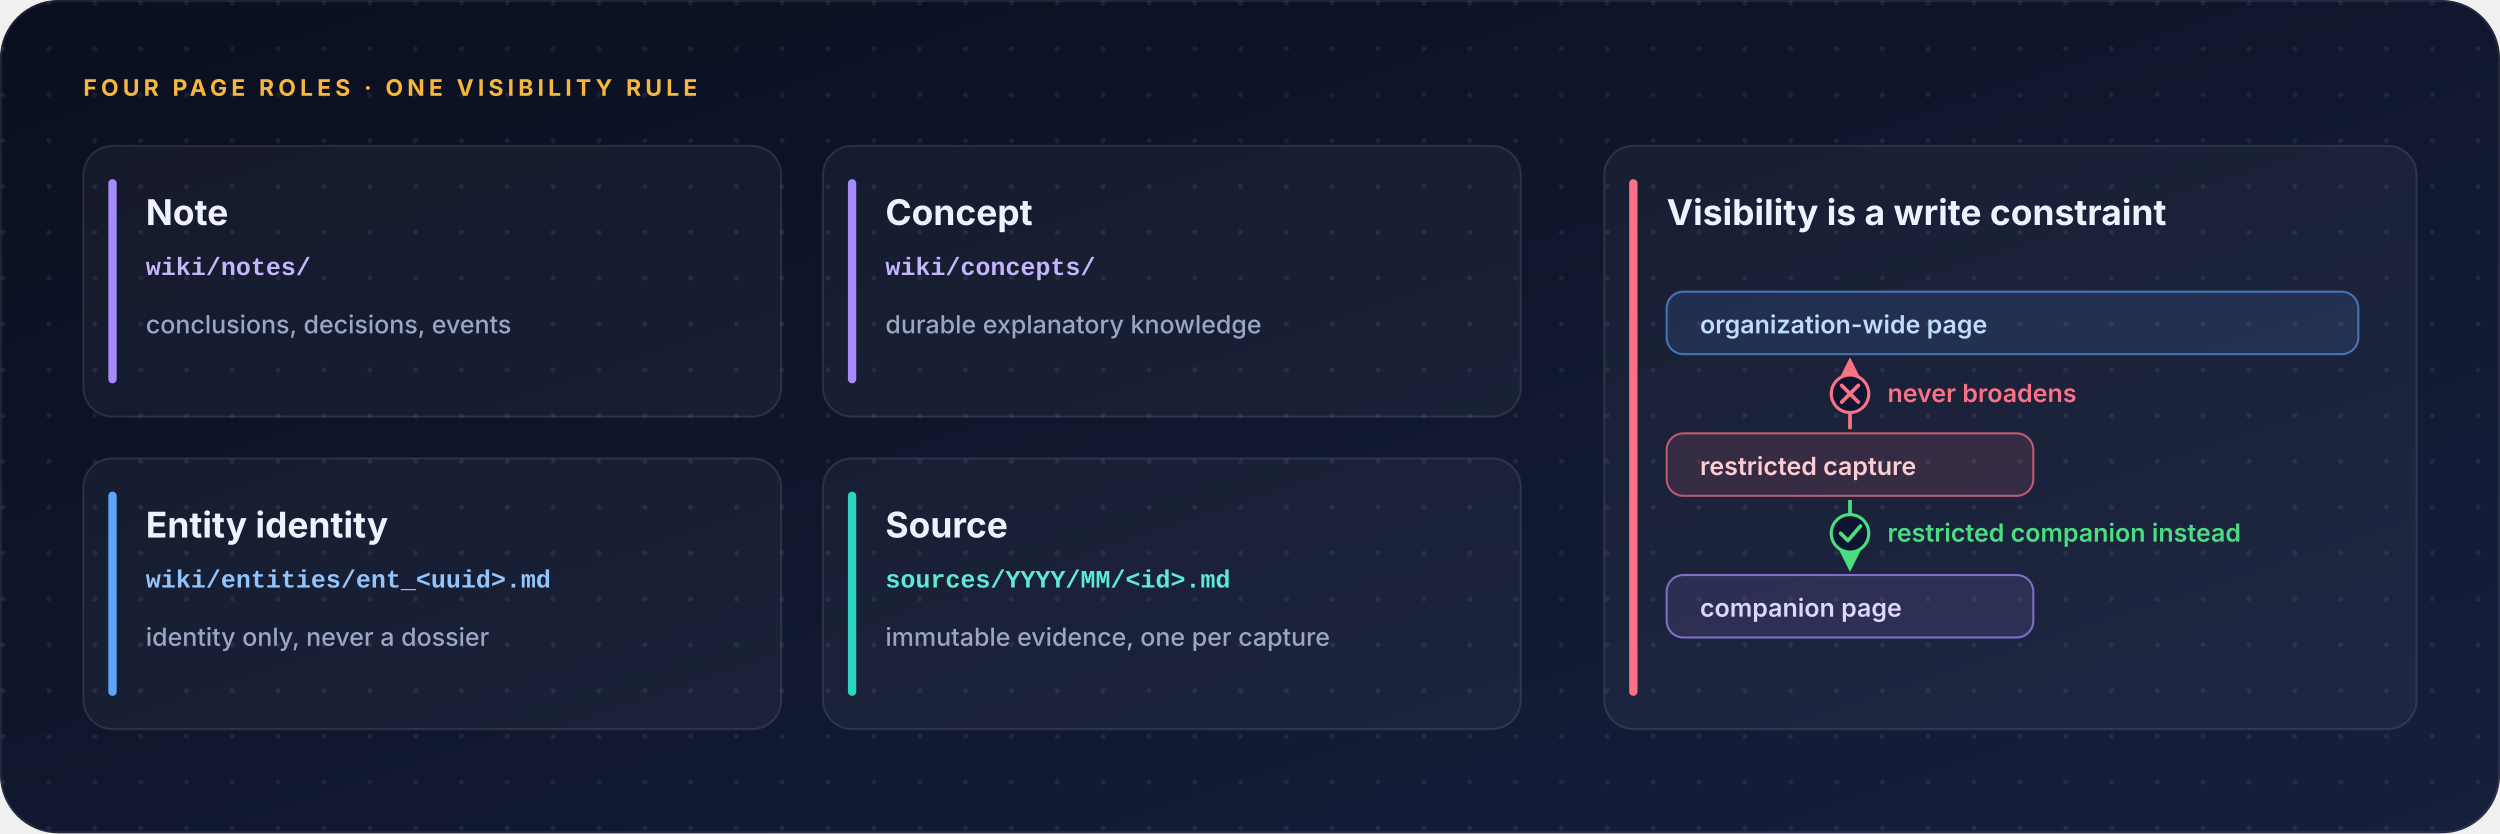
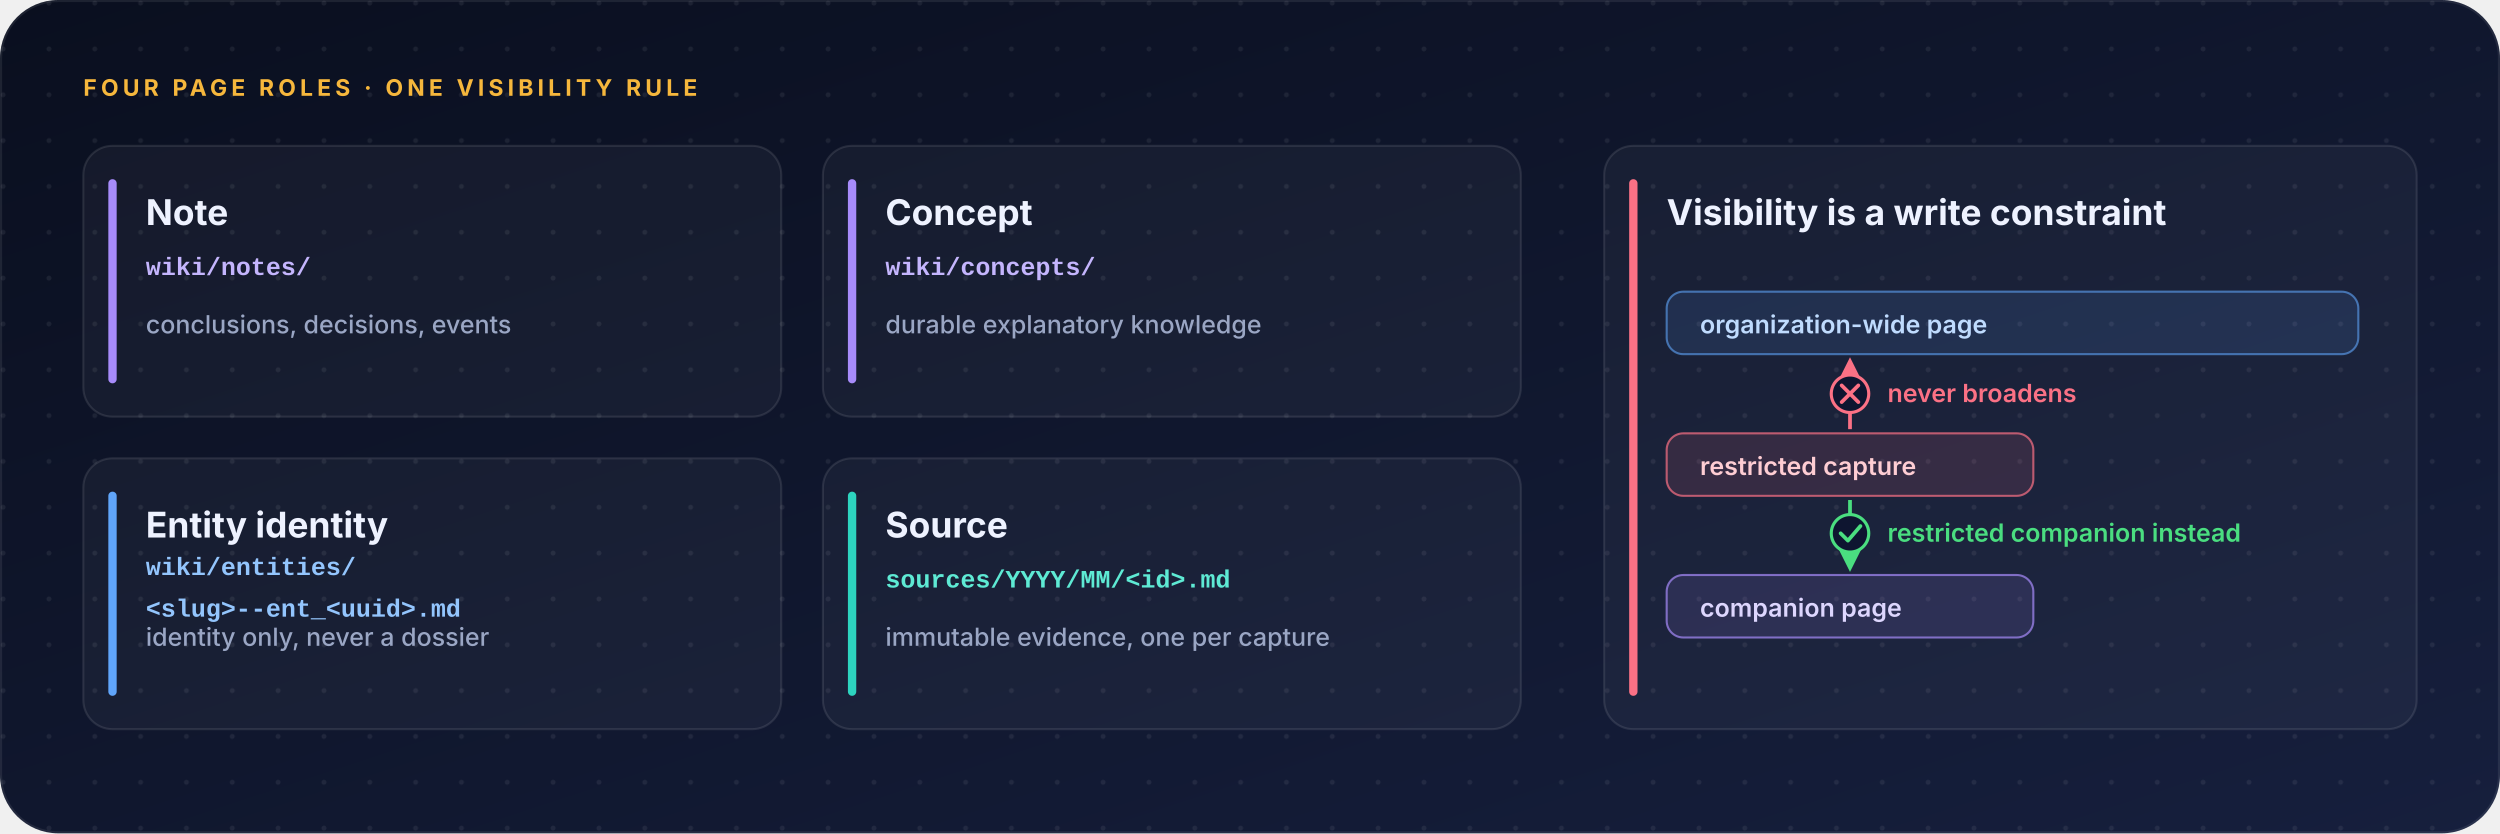
<svg xmlns="http://www.w3.org/2000/svg" viewBox="0 0 1200 400" width="1200" height="400" role="img" aria-label="The knowledge model: notes, concepts, entity identities, immutable sources, and the rule that visibility is a write constraint">
  <defs>
    <linearGradient id="bg" x1="0" y1="0" x2="1" y2="1">
      <stop offset="0" stop-color="#0A0F1F" />
      <stop offset="1" stop-color="#161F3D" />
    </linearGradient>
    <pattern id="dots" width="22" height="22" patternUnits="userSpaceOnUse">
      <circle cx="1.5" cy="1.5" r="1.2" fill="#FFFFFF" fill-opacity="0.07" />
    </pattern>
    <marker id="arrowRose" viewBox="0 0 10 10" refX="8" refY="5" markerWidth="7" markerHeight="7" orient="auto-start-reverse">
      <path d="M0 0 L10 5 L0 10 z" fill="#FB7185" />
    </marker>
    <marker id="arrowGreen" viewBox="0 0 10 10" refX="8" refY="5" markerWidth="7" markerHeight="7" orient="auto-start-reverse">
      <path d="M0 0 L10 5 L0 10 z" fill="#4ADE80" />
    </marker>
    <style>
      .sans { font-family: ui-sans-serif, -apple-system, BlinkMacSystemFont, "Segoe UI", Inter, Helvetica, Arial, sans-serif; }
      .mono { font-family: ui-monospace, "SF Mono", Menlo, Consolas, "Liberation Mono", monospace; }
      .k { font-size: 11px; font-weight: 700; fill: #F6B73C; letter-spacing: 2px; }
      .h { font-size: 17px; font-weight: 700; fill: #EEF2FF; }
      .s { font-size: 12px; font-weight: 500; fill: #9AA6C4; }
      .p { font-size: 12px; font-weight: 600; }
      .chip { font-size: 10.5px; font-weight: 600; }
      .card { fill: #FFFFFF; fill-opacity: 0.04; stroke: #FFFFFF; stroke-opacity: 0.10; }
    </style>
  </defs>
  <rect width="1200" height="400" rx="28" fill="url(#bg)" />
  <rect width="1200" height="400" rx="28" fill="url(#dots)" />
  <rect x="0.5" y="0.5" width="1199" height="399" rx="27.5" fill="none" stroke="#FFFFFF" stroke-opacity="0.08" />
  <text x="40" y="46" class="sans k">FOUR PAGE ROLES · ONE VISIBILITY RULE</text>
  <g class="sans">
    <rect x="40" y="70" width="335" height="130" rx="14" class="card" />
    <rect x="52" y="86" width="4" height="98" rx="2" fill="#A78BFA" />
    <text x="70" y="108" class="h">Note</text>
    <text x="70" y="132" class="mono p" fill="#C4B5FD">wiki/notes/</text>
    <text x="70" y="160" class="s">conclusions, decisions, events</text>
    <rect x="395" y="70" width="335" height="130" rx="14" class="card" />
    <rect x="407" y="86" width="4" height="98" rx="2" fill="#A78BFA" />
    <text x="425" y="108" class="h">Concept</text>
    <text x="425" y="132" class="mono p" fill="#C4B5FD">wiki/concepts/</text>
    <text x="425" y="160" class="s">durable explanatory knowledge</text>
    <rect x="40" y="220" width="335" height="130" rx="14" class="card" />
    <rect x="52" y="236" width="4" height="98" rx="2" fill="#60A5FA" />
    <text x="70" y="258" class="h">Entity identity</text>
-     <text x="70" y="282" class="mono p" fill="#93C5FD">wiki/entities/ent_&lt;uuid&gt;.md</text>
+     <text x="70" y="276" class="mono p" fill="#93C5FD">wiki/entities/</text>
+     <text x="70" y="296" class="mono p" fill="#93C5FD">&lt;slug&gt;--ent_&lt;uuid&gt;.md</text>
    <text x="70" y="310" class="s">identity only, never a dossier</text>
    <rect x="395" y="220" width="335" height="130" rx="14" class="card" />
    <rect x="407" y="236" width="4" height="98" rx="2" fill="#2DD4BF" />
    <text x="425" y="258" class="h">Source</text>
    <text x="425" y="282" class="mono p" fill="#5EEAD4">sources/YYYY/MM/&lt;id&gt;.md</text>
    <text x="425" y="310" class="s">immutable evidence, one per capture</text>
  </g>
  <g class="sans">
    <rect x="770" y="70" width="390" height="280" rx="14" class="card" />
    <rect x="782" y="86" width="4" height="248" rx="2" fill="#FB7185" />
    <text x="800" y="108" class="h">Visibility is a write constraint</text>
    <rect x="800" y="140" width="332" height="30" rx="8" fill="#60A5FA" fill-opacity="0.12" stroke="#60A5FA" stroke-opacity="0.6" />
    <text x="816" y="160" class="p" fill="#BFDBFE">organization-wide page</text>
    <rect x="800" y="208" width="176" height="30" rx="8" fill="#FB7185" fill-opacity="0.12" stroke="#FB7185" stroke-opacity="0.7" />
    <text x="816" y="228" class="p" fill="#FECDD3">restricted capture</text>
    <line x1="888" y1="206" x2="888" y2="174" stroke="#FB7185" stroke-width="1.8" marker-end="url(#arrowRose)" />
    <circle cx="888" cy="189" r="9" fill="#0E1530" stroke="#FB7185" stroke-width="1.5" />
    <line x1="884" y1="185" x2="892" y2="193" stroke="#FB7185" stroke-width="1.8" stroke-linecap="round" />
    <line x1="892" y1="185" x2="884" y2="193" stroke="#FB7185" stroke-width="1.8" stroke-linecap="round" />
    <text x="906" y="193" class="p" fill="#FB7185">never broadens</text>
    <rect x="800" y="276" width="176" height="30" rx="8" fill="#A78BFA" fill-opacity="0.12" stroke="#A78BFA" stroke-opacity="0.7" />
    <text x="816" y="296" class="p" fill="#DDD6FE">companion page</text>
    <line x1="888" y1="240" x2="888" y2="272" stroke="#4ADE80" stroke-width="1.8" marker-end="url(#arrowGreen)" />
    <circle cx="888" cy="256" r="9" fill="#0E1530" stroke="#4ADE80" stroke-width="1.5" />
    <path d="M883.5 256 l3.5 3.5 l6 -7" fill="none" stroke="#4ADE80" stroke-width="1.8" stroke-linecap="round" stroke-linejoin="round" />
    <text x="906" y="260" class="p" fill="#4ADE80">restricted companion instead</text>
  </g>
</svg>
